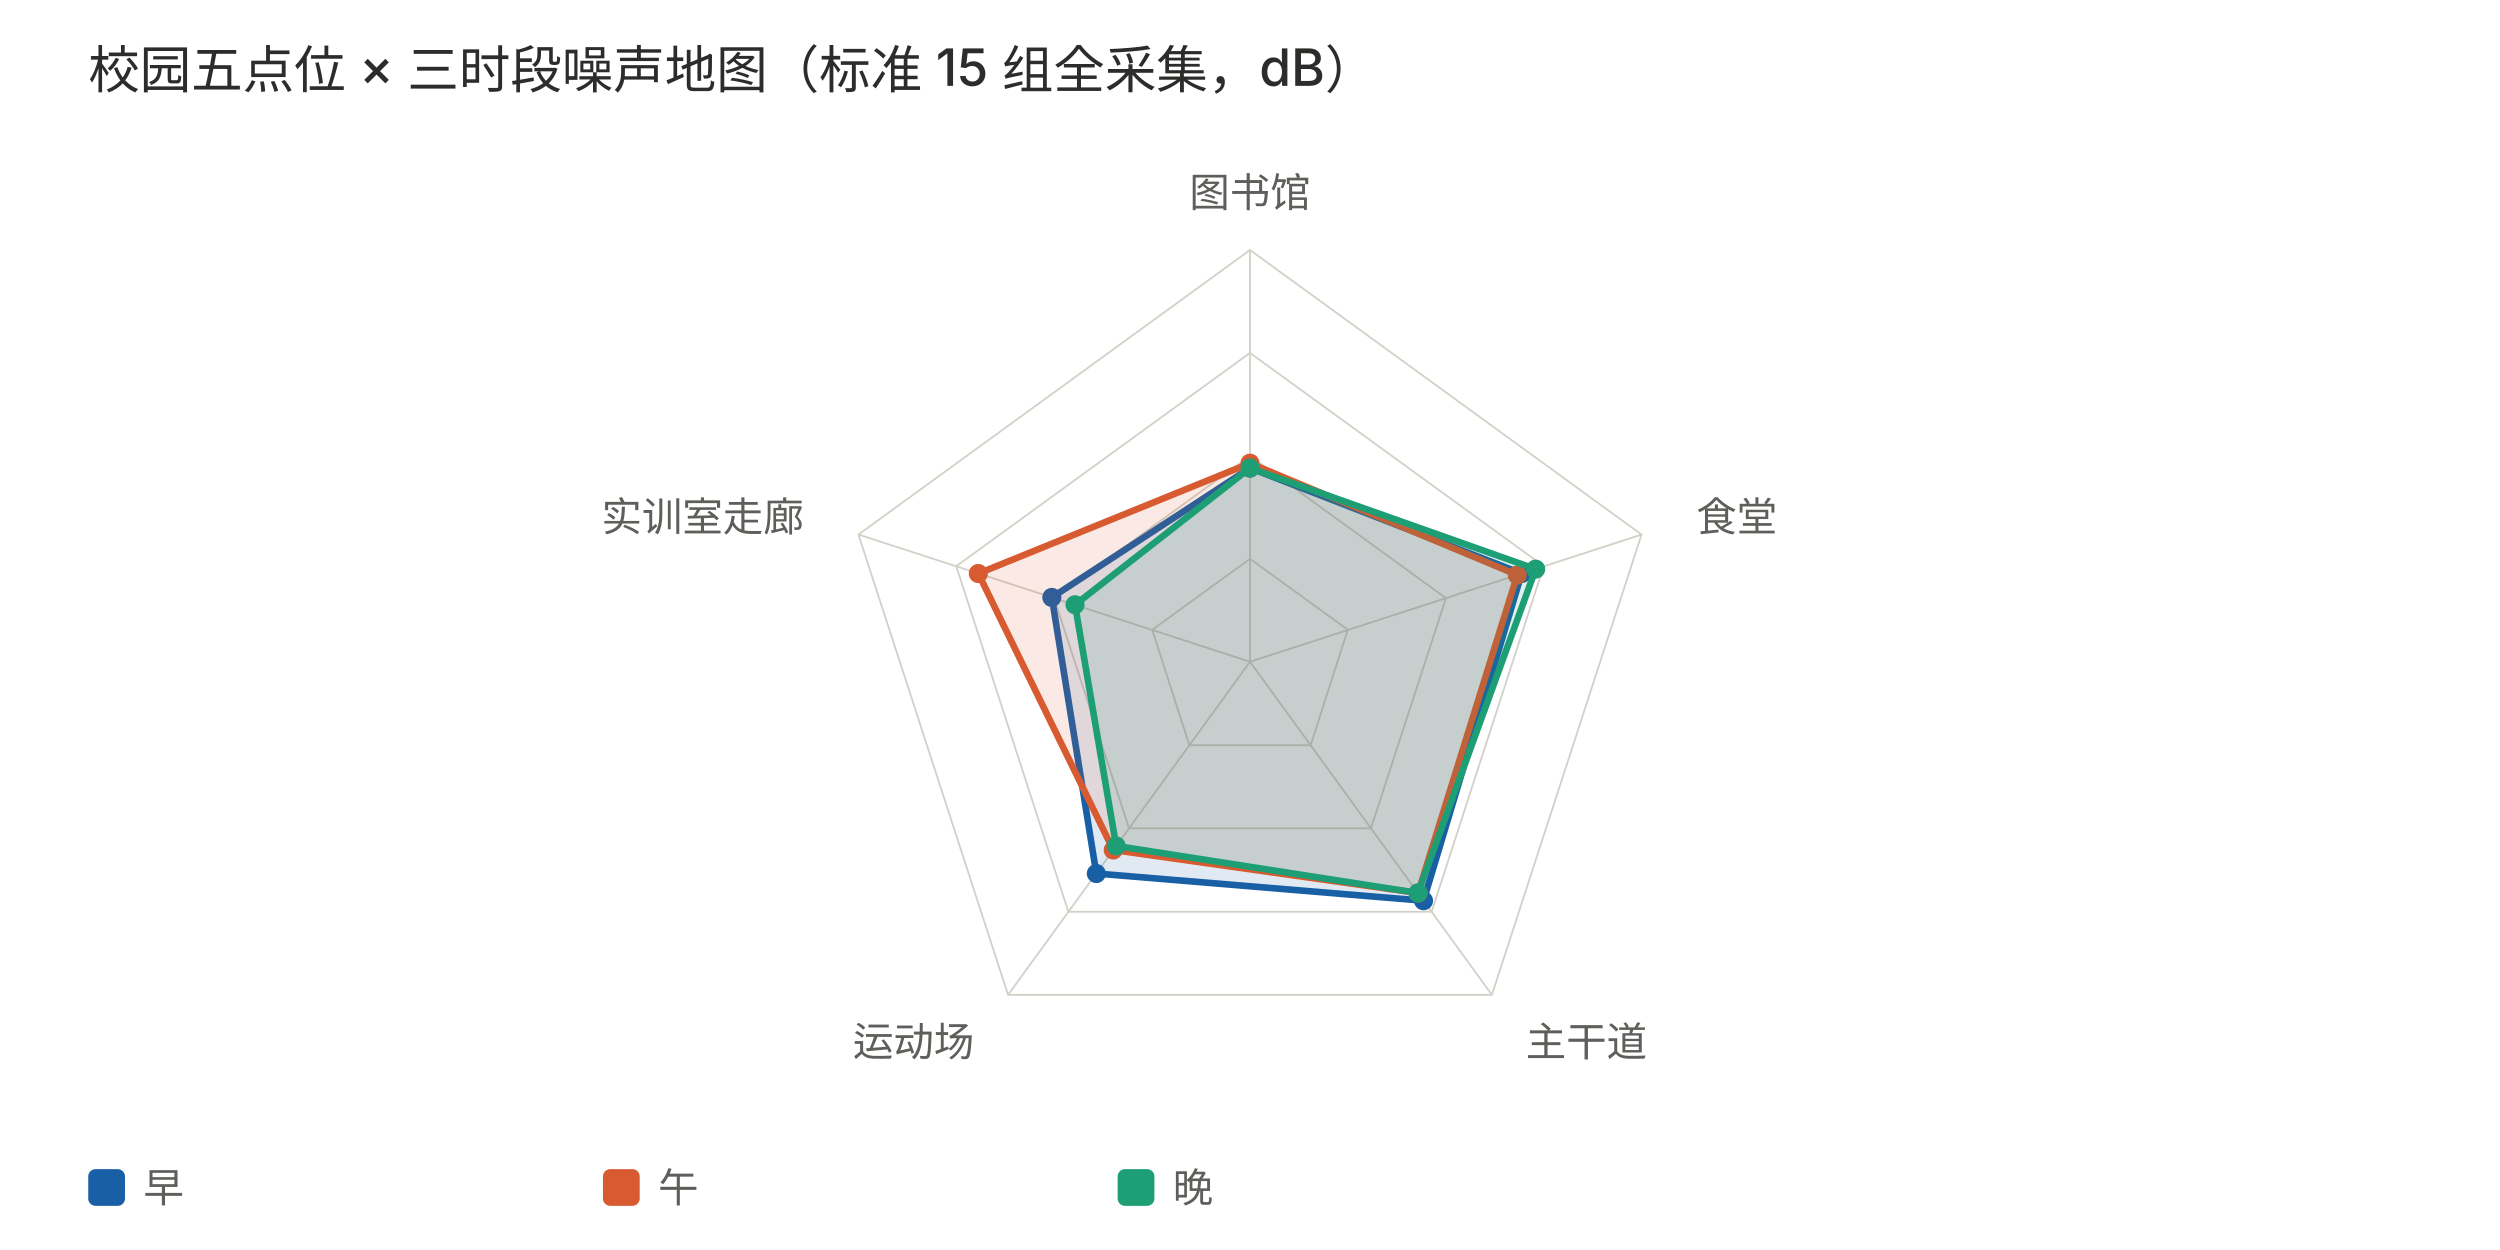
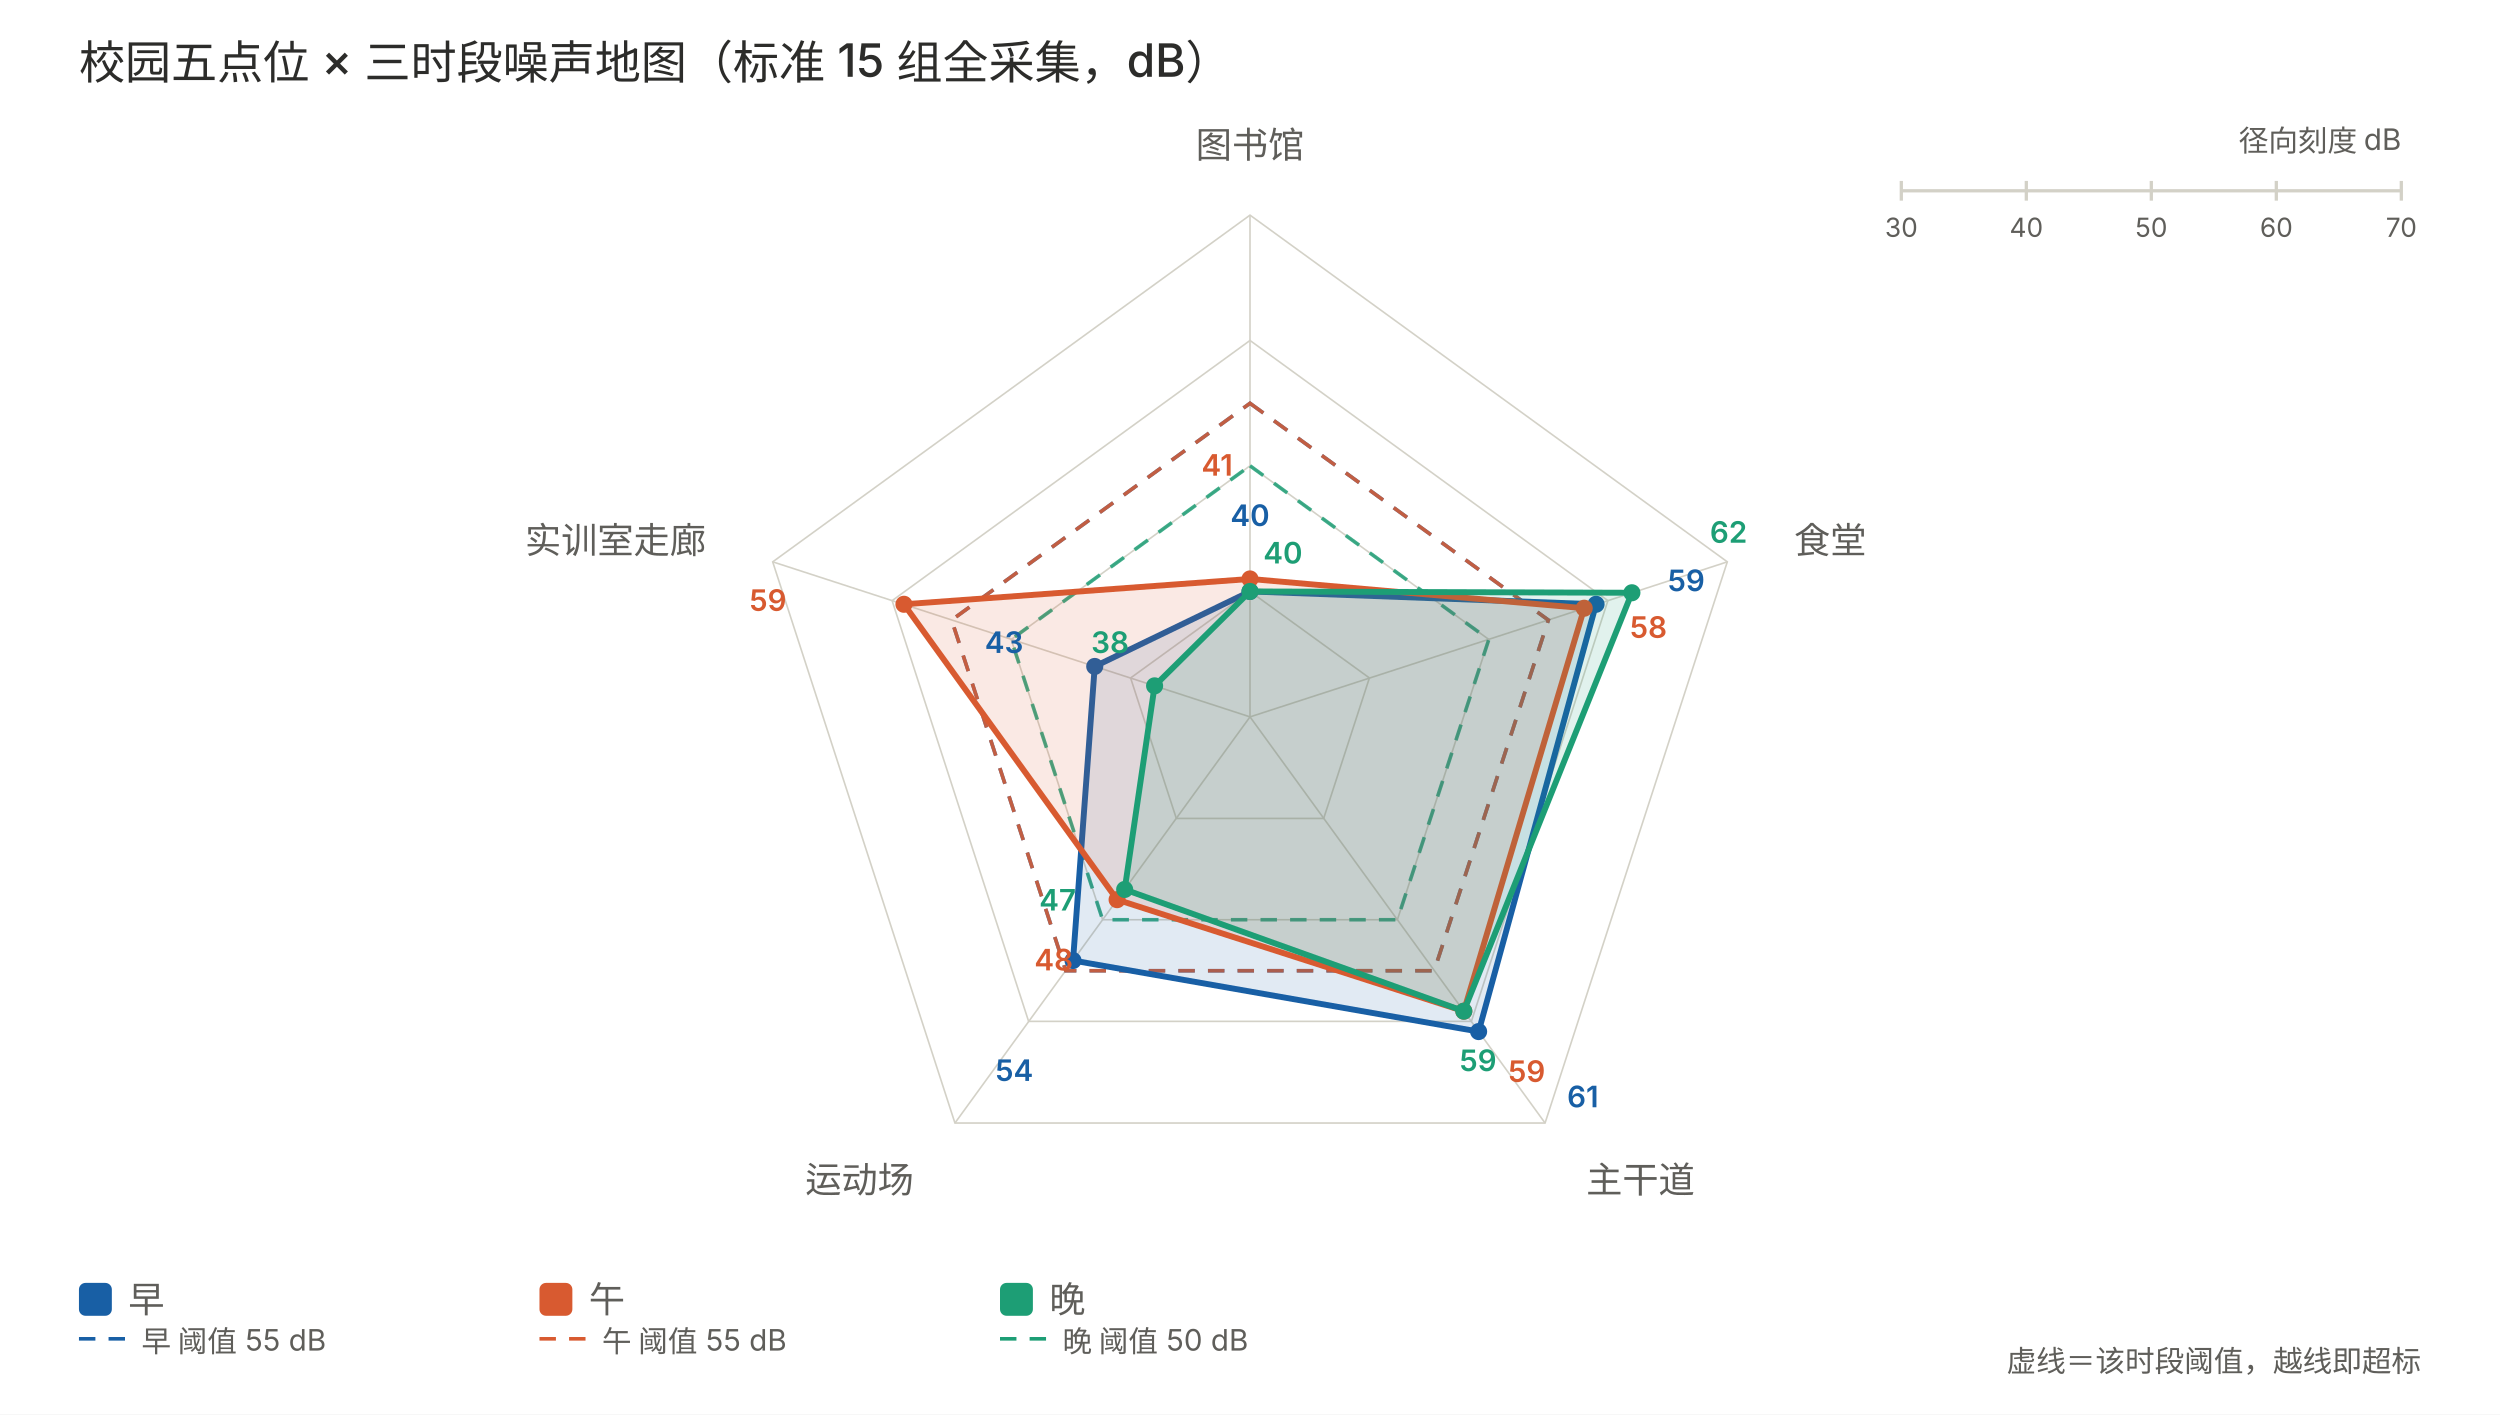
- <svg xmlns="http://www.w3.org/2000/svg" viewBox="0 0 680 340" width="100%" role="img">
-   <rect width="680" height="340" fill="#FFFFFF" />
+ <svg xmlns="http://www.w3.org/2000/svg" viewBox="0 0 760 430" width="100%" role="img">
+   <rect width="760" height="430" fill="#FFFFFF" />
  <g font-family="system-ui, -apple-system, Segoe UI, Microsoft YaHei, sans-serif">
    <text x="24" y="24" font-size="14" font-weight="500" fill="#2C2C2A">校园五点位 × 三时段噪声地图（标准 15 组全采集，dB）</text>
-     <polygon points="340.0,152.0 366.6,171.3 356.5,202.7 323.5,202.7 313.4,171.3" fill="none" stroke="#D3D1C7" stroke-width="0.5" />
-     <polygon points="340.0,124.0 393.3,162.7 372.9,225.3 307.1,225.3 286.7,162.7" fill="none" stroke="#D3D1C7" stroke-width="0.5" />
-     <polygon points="340.0,96.0 419.9,154.0 389.4,248.0 290.6,248.0 260.1,154.0" fill="none" stroke="#D3D1C7" stroke-width="0.5" />
-     <polygon points="340.0,68.0 446.5,145.4 405.8,270.6 274.2,270.6 233.5,145.4" fill="none" stroke="#D3D1C7" stroke-width="0.5" />
-     <line x1="340.0" y1="180.0" x2="340.0" y2="68.0" stroke="#D3D1C7" stroke-width="0.5" />
-     <text x="340.0" y="56.3" font-size="11" fill="#5F5E5A" text-anchor="middle">图书馆</text>
-     <line x1="340.0" y1="180.0" x2="446.5" y2="145.4" stroke="#D3D1C7" stroke-width="0.5" />
-     <text x="461.4" y="144.5" font-size="11" fill="#5F5E5A" text-anchor="start">食堂</text>
-     <line x1="340.0" y1="180.0" x2="405.8" y2="270.6" stroke="#D3D1C7" stroke-width="0.5" />
-     <text x="415.0" y="287.3" font-size="11" fill="#5F5E5A" text-anchor="start">主干道</text>
-     <line x1="340.0" y1="180.0" x2="274.2" y2="270.6" stroke="#D3D1C7" stroke-width="0.5" />
-     <text x="265.0" y="287.3" font-size="11" fill="#5F5E5A" text-anchor="end">运动场</text>
-     <line x1="340.0" y1="180.0" x2="233.5" y2="145.4" stroke="#D3D1C7" stroke-width="0.5" />
-     <text x="218.6" y="144.5" font-size="11" fill="#5F5E5A" text-anchor="end">实训室走廊</text>
-     <polygon points="340.0,127.3 413.9,156.0 387.2,245.0 298.2,237.6 286.1,162.5" fill="#185FA5" fill-opacity="0.13" stroke="#185FA5" stroke-width="1.8" />
-     <circle cx="340.0" cy="127.3" r="2.6" fill="#185FA5" />
-     <circle cx="413.9" cy="156.0" r="2.6" fill="#185FA5" />
-     <circle cx="387.2" cy="245.0" r="2.6" fill="#185FA5" />
-     <circle cx="298.2" cy="237.6" r="2.6" fill="#185FA5" />
-     <circle cx="286.1" cy="162.5" r="2.6" fill="#185FA5" />
-     <rect x="24" y="318" width="10" height="10" rx="2" fill="#185FA5" />
-     <text x="39" y="327" font-size="11" fill="#5F5E5A">早</text>
-     <polygon points="340.0,126.0 412.7,156.4 385.7,242.9 302.8,231.2 266.1,156.0" fill="#D85A30" fill-opacity="0.13" stroke="#D85A30" stroke-width="1.8" />
-     <circle cx="340.0" cy="126.0" r="2.6" fill="#D85A30" />
-     <circle cx="412.7" cy="156.4" r="2.6" fill="#D85A30" />
-     <circle cx="385.7" cy="242.9" r="2.6" fill="#D85A30" />
-     <circle cx="302.8" cy="231.2" r="2.6" fill="#D85A30" />
-     <circle cx="266.1" cy="156.0" r="2.6" fill="#D85A30" />
-     <rect x="164" y="318" width="10" height="10" rx="2" fill="#D85A30" />
-     <text x="179" y="327" font-size="11" fill="#5F5E5A">午</text>
-     <polygon points="340.0,127.3 417.7,154.8 385.7,242.9 303.6,230.1 292.4,164.5" fill="#1D9E75" fill-opacity="0.13" stroke="#1D9E75" stroke-width="1.8" />
-     <circle cx="340.0" cy="127.3" r="2.6" fill="#1D9E75" />
-     <circle cx="417.7" cy="154.8" r="2.6" fill="#1D9E75" />
-     <circle cx="385.7" cy="242.9" r="2.6" fill="#1D9E75" />
-     <circle cx="303.6" cy="230.1" r="2.6" fill="#1D9E75" />
-     <circle cx="292.4" cy="164.5" r="2.6" fill="#1D9E75" />
-     <rect x="304" y="318" width="10" height="10" rx="2" fill="#1D9E75" />
-     <text x="319" y="327" font-size="11" fill="#5F5E5A">晚</text>
+     <polygon points="380.0,179.8 416.3,206.1 402.4,248.8 357.6,248.8 343.7,206.1" fill="none" stroke="#D3D1C7" stroke-width="0.5" />
+     <polygon points="380.0,141.6 452.6,194.4 424.8,279.6 335.2,279.6 307.4,194.4" fill="none" stroke="#D3D1C7" stroke-width="0.5" />
+     <polygon points="380.0,103.5 488.8,182.6 447.3,310.5 312.7,310.5 271.2,182.6" fill="none" stroke="#D3D1C7" stroke-width="0.5" />
+     <polygon points="380.0,65.4 525.1,170.8 469.7,341.4 290.3,341.4 234.9,170.8" fill="none" stroke="#D3D1C7" stroke-width="0.5" />
+     <line x1="380.0" y1="217.929" x2="380.0" y2="65.4" stroke="#D3D1C7" stroke-width="0.5" />
+     <text x="380.0" y="48.0" font-size="11" fill="#5F5E5A" text-anchor="middle">图书馆</text>
+     <line x1="380.0" y1="217.929" x2="525.1" y2="170.8" stroke="#D3D1C7" stroke-width="0.5" />
+     <text x="545.4" y="168.2" font-size="11" fill="#5F5E5A" text-anchor="start">食堂</text>
+     <line x1="380.0" y1="217.929" x2="469.7" y2="341.4" stroke="#D3D1C7" stroke-width="0.5" />
+     <text x="482.2" y="362.6" font-size="11" fill="#5F5E5A" text-anchor="start">主干道</text>
+     <line x1="380.0" y1="217.929" x2="290.3" y2="341.4" stroke="#D3D1C7" stroke-width="0.5" />
+     <text x="277.8" y="362.6" font-size="11" fill="#5F5E5A" text-anchor="end">运动场</text>
+     <line x1="380.0" y1="217.929" x2="234.9" y2="170.8" stroke="#D3D1C7" stroke-width="0.5" />
+     <text x="214.6" y="168.2" font-size="11" fill="#5F5E5A" text-anchor="end">实训室走廊</text>
+     <text x="730" y="46" font-size="9" fill="#5F5E5A" text-anchor="end">径向刻度 dB</text>
+     <line x1="578" y1="58" x2="730" y2="58" stroke="#D3D1C7" stroke-width="1" />
+     <line x1="578.0" y1="55" x2="578.0" y2="61" stroke="#D3D1C7" stroke-width="1" />
+     <text x="578.0" y="72" font-size="8" fill="#5F5E5A" text-anchor="middle">30</text>
+     <line x1="616.0" y1="55" x2="616.0" y2="61" stroke="#D3D1C7" stroke-width="1" />
+     <text x="616.0" y="72" font-size="8" fill="#5F5E5A" text-anchor="middle">40</text>
+     <line x1="654.0" y1="55" x2="654.0" y2="61" stroke="#D3D1C7" stroke-width="1" />
+     <text x="654.0" y="72" font-size="8" fill="#5F5E5A" text-anchor="middle">50</text>
+     <line x1="692.0" y1="55" x2="692.0" y2="61" stroke="#D3D1C7" stroke-width="1" />
+     <text x="692.0" y="72" font-size="8" fill="#5F5E5A" text-anchor="middle">60</text>
+     <line x1="730.0" y1="55" x2="730.0" y2="61" stroke="#D3D1C7" stroke-width="1" />
+     <text x="730.0" y="72" font-size="8" fill="#5F5E5A" text-anchor="middle">70</text>
+     <polygon points="380.0,122.6 470.7,188.5 436.0,295.1 324.0,295.1 289.3,188.5" fill="none" stroke="#185FA5" stroke-width="1.1" stroke-dasharray="5 4" stroke-opacity="0.85" />
+     <polygon points="380.0,122.6 470.7,188.5 436.0,295.1 324.0,295.1 289.3,188.5" fill="none" stroke="#D85A30" stroke-width="1.1" stroke-dasharray="5 4" stroke-opacity="0.85" />
+     <polygon points="380.0,141.6 452.6,194.4 424.8,279.6 335.2,279.6 307.4,194.4" fill="none" stroke="#1D9E75" stroke-width="1.1" stroke-dasharray="5 4" stroke-opacity="0.85" />
+     <polygon points="380.0,179.8 485.2,183.7 449.5,313.6 326.2,292.0 332.8,202.6" fill="#185FA5" fill-opacity="0.13" stroke="#185FA5" stroke-width="1.8" />
+     <circle cx="380.0" cy="179.8" r="2.6" fill="#185FA5" />
+     <circle cx="485.2" cy="183.7" r="2.6" fill="#185FA5" />
+     <circle cx="449.5" cy="313.6" r="2.6" fill="#185FA5" />
+     <circle cx="326.2" cy="292.0" r="2.6" fill="#185FA5" />
+     <circle cx="332.8" cy="202.6" r="2.6" fill="#185FA5" />
+     <polygon points="380.0,176.0 481.6,184.9 445.0,307.4 339.6,273.5 274.8,183.7" fill="#D85A30" fill-opacity="0.13" stroke="#D85A30" stroke-width="1.8" />
+     <circle cx="380.0" cy="176.0" r="2.6" fill="#D85A30" />
+     <circle cx="481.6" cy="184.9" r="2.6" fill="#D85A30" />
+     <circle cx="445.0" cy="307.4" r="2.6" fill="#D85A30" />
+     <circle cx="339.6" cy="273.5" r="2.6" fill="#D85A30" />
+     <circle cx="274.8" cy="183.7" r="2.6" fill="#D85A30" />
+     <polygon points="380.0,179.8 496.1,180.2 445.0,307.4 341.9,270.4 351.0,208.5" fill="#1D9E75" fill-opacity="0.13" stroke="#1D9E75" stroke-width="1.8" />
+     <circle cx="380.0" cy="179.8" r="2.6" fill="#1D9E75" />
+     <circle cx="496.1" cy="180.2" r="2.6" fill="#1D9E75" />
+     <circle cx="445.0" cy="307.4" r="2.6" fill="#1D9E75" />
+     <circle cx="341.9" cy="270.4" r="2.6" fill="#1D9E75" />
+     <circle cx="351.0" cy="208.5" r="2.6" fill="#1D9E75" />
+     <text x="380.0" y="159.9" font-size="9" fill="#185FA5" font-weight="600" text-anchor="middle">40</text>
+     <text x="507.0" y="179.7" font-size="9" fill="#185FA5" font-weight="600" text-anchor="start">59</text>
+     <text x="476.4" y="336.6" font-size="9" fill="#185FA5" font-weight="600" text-anchor="start">61</text>
+     <text x="314.1" y="328.6" font-size="9" fill="#185FA5" font-weight="600" text-anchor="end">54</text>
+     <text x="311.1" y="198.5" font-size="9" fill="#185FA5" font-weight="600" text-anchor="end">43</text>
+     <text x="370.0" y="144.6" font-size="9" fill="#D85A30" font-weight="600" text-anchor="middle">41</text>
+     <text x="495.5" y="193.9" font-size="9" fill="#D85A30" font-weight="600" text-anchor="start">58</text>
+     <text x="458.5" y="328.9" font-size="9" fill="#D85A30" font-weight="600" text-anchor="start">59</text>
+     <text x="326.2" y="295.0" font-size="9" fill="#D85A30" font-weight="600" text-anchor="end">48</text>
+     <text x="239.1" y="185.7" font-size="9" fill="#D85A30" font-weight="600" text-anchor="end">59</text>
+     <text x="390.0" y="171.3" font-size="9" fill="#1D9E75" font-weight="600" text-anchor="middle">40</text>
+     <text x="519.8" y="165.0" font-size="9" fill="#1D9E75" font-weight="600" text-anchor="start">62</text>
+     <text x="443.7" y="325.6" font-size="9" fill="#1D9E75" font-weight="600" text-anchor="start">59</text>
+     <text x="327.1" y="276.8" font-size="9" fill="#1D9E75" font-weight="600" text-anchor="end">47</text>
+     <text x="343.2" y="198.5" font-size="9" fill="#1D9E75" font-weight="600" text-anchor="end">38</text>
+     <rect x="24" y="390" width="10" height="10" rx="2" fill="#185FA5" />
+     <text x="39" y="399" font-size="11" fill="#5F5E5A">早</text>
+     <line x1="24" y1="407" x2="38" y2="407" stroke="#185FA5" stroke-width="1.1" stroke-dasharray="5 4" />
+     <text x="43" y="411" font-size="9" fill="#5F5E5A">早 阈值 55 dB</text>
+     <rect x="164" y="390" width="10" height="10" rx="2" fill="#D85A30" />
+     <text x="179" y="399" font-size="11" fill="#5F5E5A">午</text>
+     <line x1="164" y1="407" x2="178" y2="407" stroke="#D85A30" stroke-width="1.1" stroke-dasharray="5 4" />
+     <text x="183" y="411" font-size="9" fill="#5F5E5A">午 阈值 55 dB</text>
+     <rect x="304" y="390" width="10" height="10" rx="2" fill="#1D9E75" />
+     <text x="319" y="399" font-size="11" fill="#5F5E5A">晚</text>
+     <line x1="304" y1="407" x2="318" y2="407" stroke="#1D9E75" stroke-width="1.1" stroke-dasharray="5 4" />
+     <text x="323" y="411" font-size="9" fill="#5F5E5A">晚 阈值 50 dB</text>
+     <text x="736" y="417" font-size="9" fill="#5F5E5A" text-anchor="end">虚线＝该时段阈值，越线即超标</text>
  </g>
</svg>
